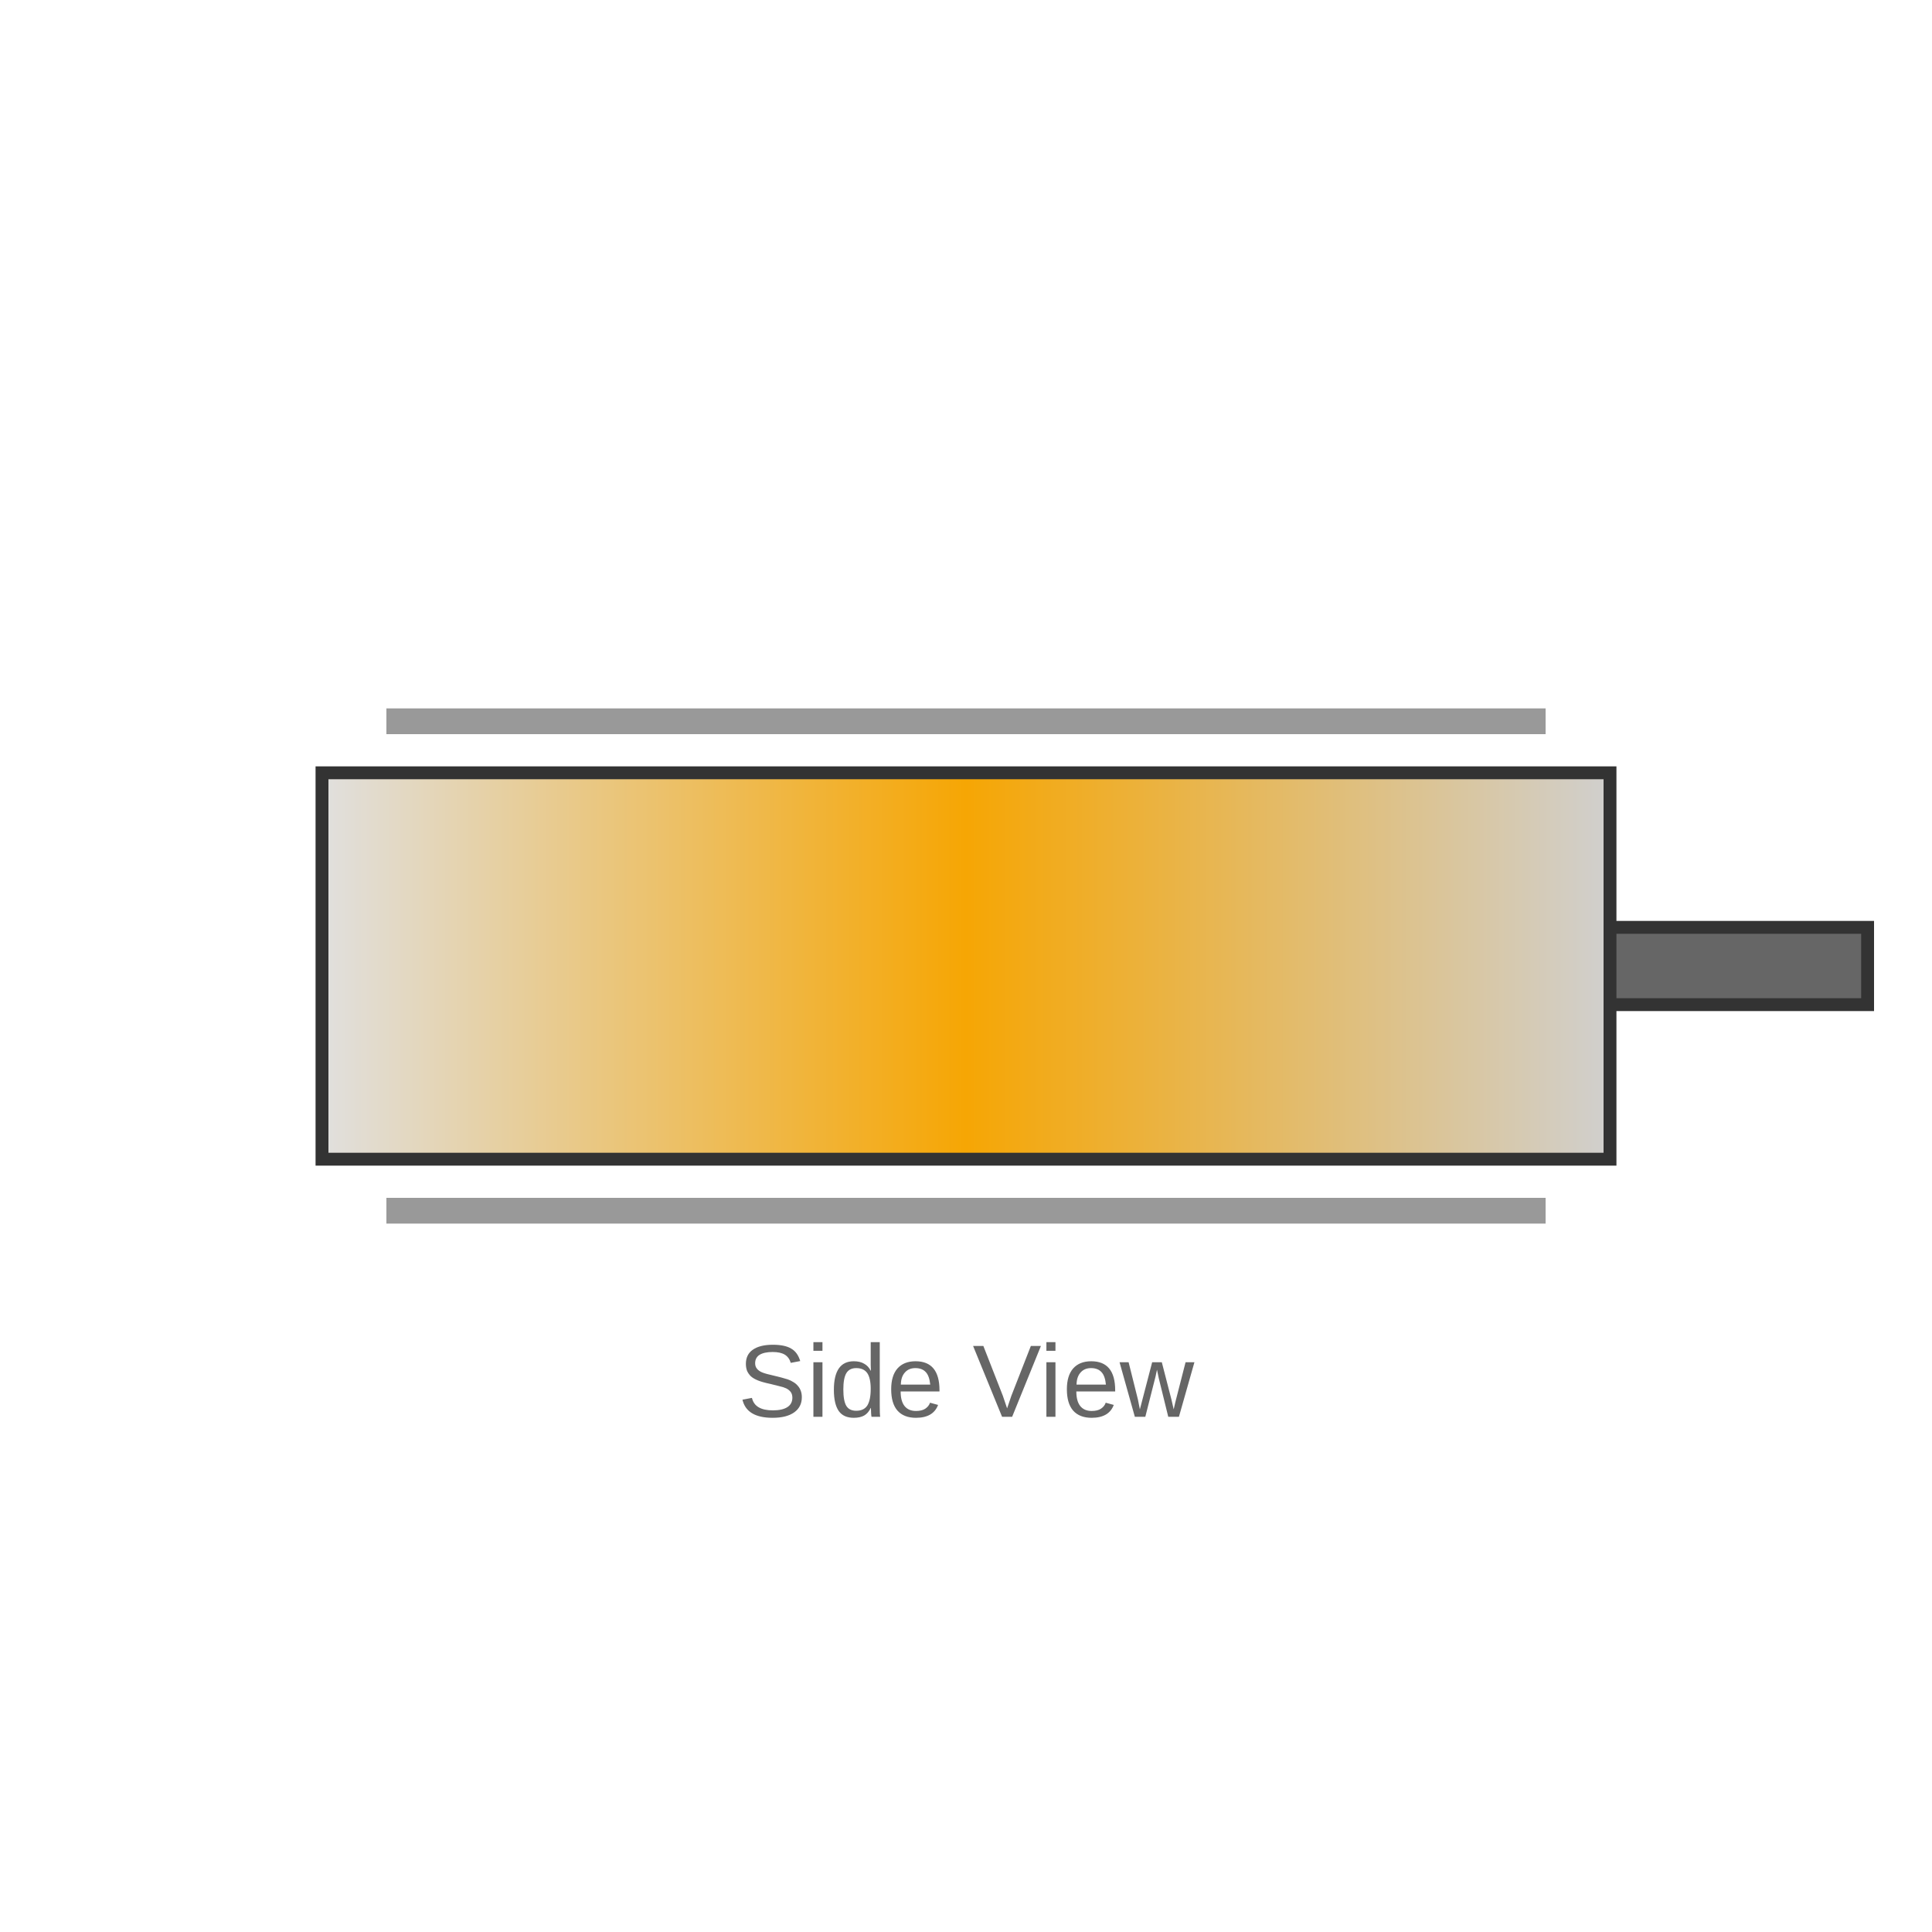
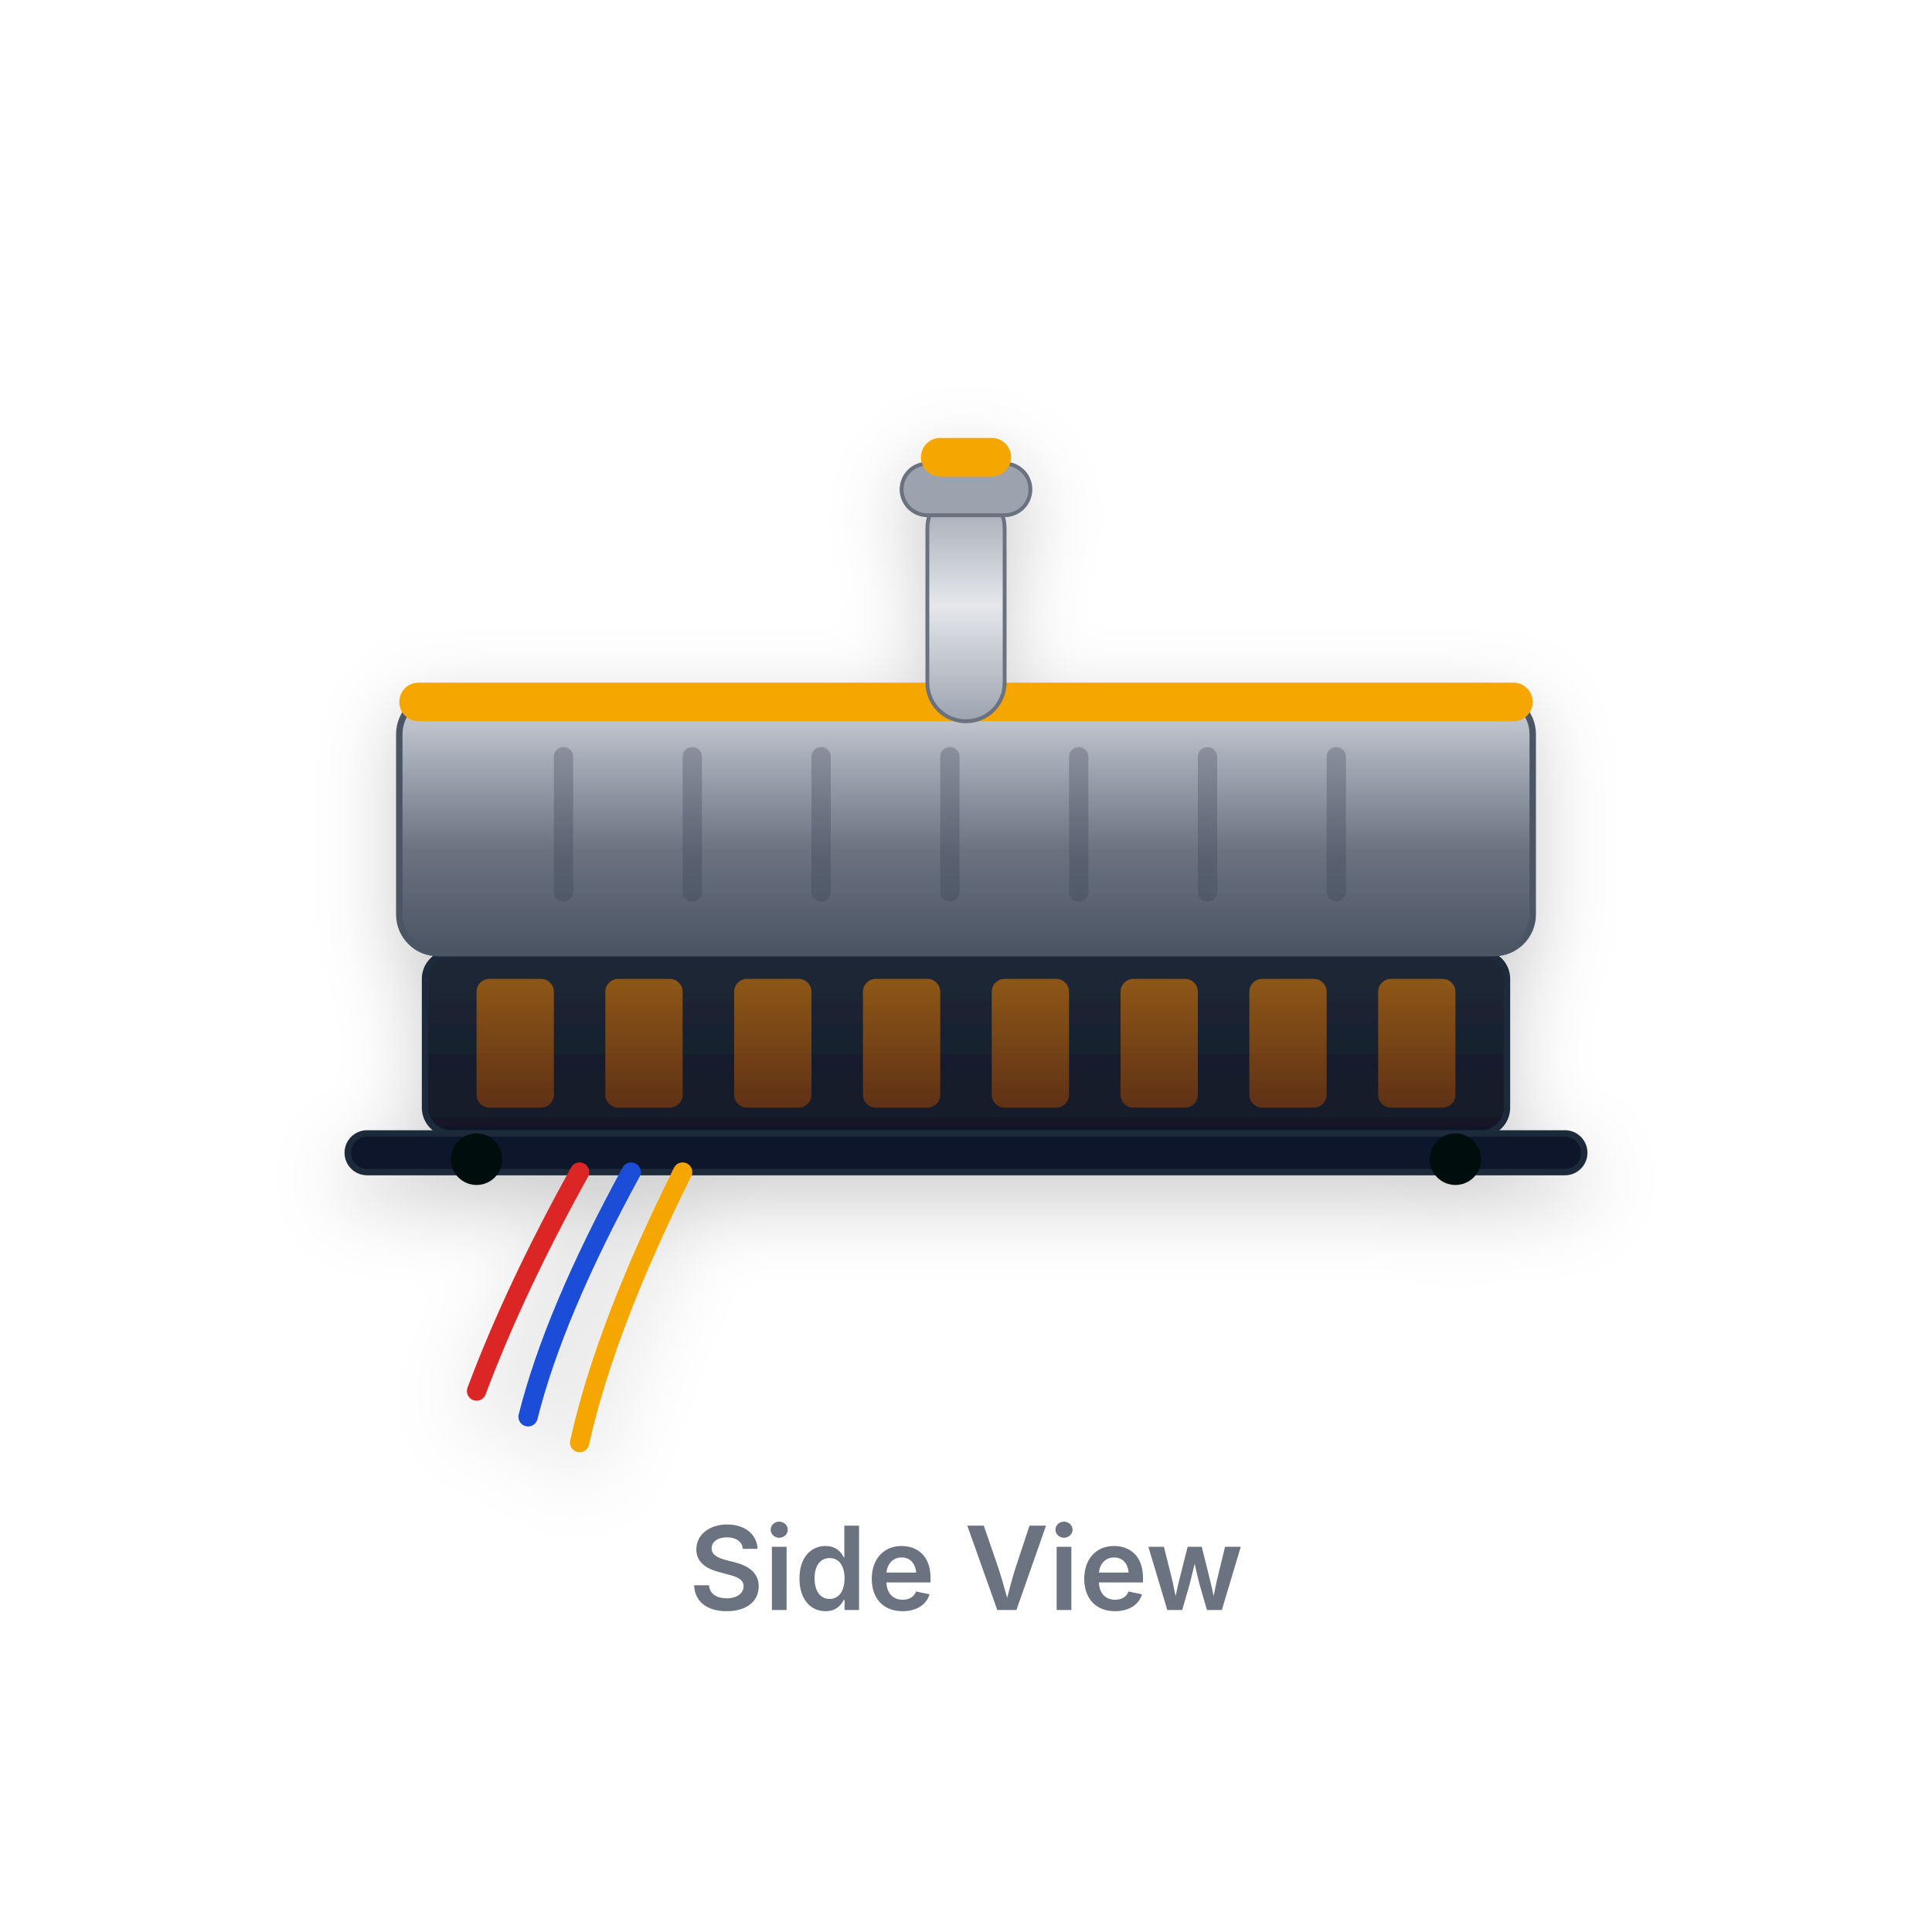
<svg xmlns="http://www.w3.org/2000/svg" width="150" height="150" viewBox="0 0 150 150">
  <defs>
-     <linearGradient id="sideGrad" x1="0%" y1="0%" x2="100%" y2="0%">
-       <stop offset="0%" style="stop-color:#e0e0e0;stop-opacity:1" />
-       <stop offset="50%" style="stop-color:#f6a604;stop-opacity:1" />
-       <stop offset="100%" style="stop-color:#d0d0d0;stop-opacity:1" />
+     <linearGradient id="s1Bell" x1="0%" y1="0%" x2="0%" y2="100%">
+       <stop offset="0%" stop-color="#d1d5db" />
+       <stop offset="30%" stop-color="#9ca3af" />
+       <stop offset="60%" stop-color="#6b7280" />
+       <stop offset="100%" stop-color="#4b5563" />
    </linearGradient>
+     <linearGradient id="s1Stator" x1="0%" y1="0%" x2="0%" y2="100%">
+       <stop offset="0%" stop-color="#1f2937" />
+       <stop offset="100%" stop-color="#111827" />
+     </linearGradient>
+     <linearGradient id="s1Shaft" x1="0%" y1="0%" x2="0%" y2="100%">
+       <stop offset="0%" stop-color="#9ca3af" />
+       <stop offset="50%" stop-color="#e5e7eb" />
+       <stop offset="100%" stop-color="#9ca3af" />
+     </linearGradient>
+     <linearGradient id="s1Copper" x1="0%" y1="0%" x2="0%" y2="100%">
+       <stop offset="0%" stop-color="#d97706" />
+       <stop offset="100%" stop-color="#92400e" />
+     </linearGradient>
+     <filter id="s1Shadow" x="-10%" y="-10%" width="120%" height="120%">
+       <feDropShadow dx="0" dy="2" stdDeviation="3" flood-color="#000" flood-opacity="0.2" />
+     </filter>
  </defs>
-   <rect x="25" y="60" width="100" height="30" fill="url(#sideGrad)" stroke="#333" stroke-width="1" />
-   <rect x="125" y="72" width="20" height="6" fill="#666" stroke="#333" stroke-width="1" />
-   <rect x="30" y="55" width="90" height="2" fill="#999" />
-   <rect x="30" y="93" width="90" height="2" fill="#999" />
-   <text x="75" y="110" font-family="Arial, sans-serif" font-size="8" text-anchor="middle" fill="#666">Side View</text>
+   <g transform="translate(75, 70)" filter="url(#s1Shadow)">
+     <rect x="-42" y="4" width="84" height="14" rx="2" fill="url(#s1Stator)" stroke="#1e293b" stroke-width="0.5" />
+     <g opacity="0.6">
+       <rect x="-38" y="6" width="6" height="10" rx="1" fill="url(#s1Copper)" />
+       <rect x="-28" y="6" width="6" height="10" rx="1" fill="url(#s1Copper)" />
+       <rect x="-18" y="6" width="6" height="10" rx="1" fill="url(#s1Copper)" />
+       <rect x="-8" y="6" width="6" height="10" rx="1" fill="url(#s1Copper)" />
+       <rect x="2" y="6" width="6" height="10" rx="1" fill="url(#s1Copper)" />
+       <rect x="12" y="6" width="6" height="10" rx="1" fill="url(#s1Copper)" />
+       <rect x="22" y="6" width="6" height="10" rx="1" fill="url(#s1Copper)" />
+       <rect x="32" y="6" width="6" height="10" rx="1" fill="url(#s1Copper)" />
+     </g>
+     <rect x="-44" y="-16" width="88" height="20" rx="3" fill="url(#s1Bell)" stroke="#4b5563" stroke-width="0.5" />
+     <rect x="-44" y="-17" width="88" height="3" rx="1.5" fill="#f6a604" />
+     <g opacity="0.3">
+       <rect x="-32" y="-12" width="1.5" height="12" rx="0.75" fill="#374151" />
+       <rect x="-22" y="-12" width="1.5" height="12" rx="0.75" fill="#374151" />
+       <rect x="-12" y="-12" width="1.5" height="12" rx="0.75" fill="#374151" />
+       <rect x="-2" y="-12" width="1.5" height="12" rx="0.75" fill="#374151" />
+       <rect x="8" y="-12" width="1.5" height="12" rx="0.75" fill="#374151" />
+       <rect x="18" y="-12" width="1.5" height="12" rx="0.75" fill="#374151" />
+       <rect x="28" y="-12" width="1.5" height="12" rx="0.75" fill="#374151" />
+     </g>
+     <rect x="-3" y="-32" width="6" height="18" rx="3" fill="url(#s1Shaft)" stroke="#6b7280" stroke-width="0.3" />
+     <rect x="-5" y="-34" width="10" height="4" rx="2" fill="#9ca3af" stroke="#6b7280" stroke-width="0.3" />
+     <rect x="-3.5" y="-36" width="7" height="3" rx="1.5" fill="#f6a604" />
+     <rect x="-48" y="18" width="96" height="3" rx="1.5" fill="#0f172a" stroke="#1e293b" stroke-width="0.5" />
+     <circle cx="-38" cy="20" r="2" fill="#050810" />
+     <circle cx="38" cy="20" r="2" fill="#050810" />
+     <g stroke-width="1.5" fill="none" stroke-linecap="round">
+       <path d="M-30 21 Q-35 30 -38 38" stroke="#dc2626" />
+       <path d="M-26 21 Q-32 32 -34 40" stroke="#1d4ed8" />
+       <path d="M-22 21 Q-28 33 -30 42" stroke="#f6a604" />
+     </g>
+   </g>
+   <text x="75" y="125" font-family="'Inter', sans-serif" font-size="9" font-weight="600" text-anchor="middle" fill="#6b7280">Side View</text>
</svg>
